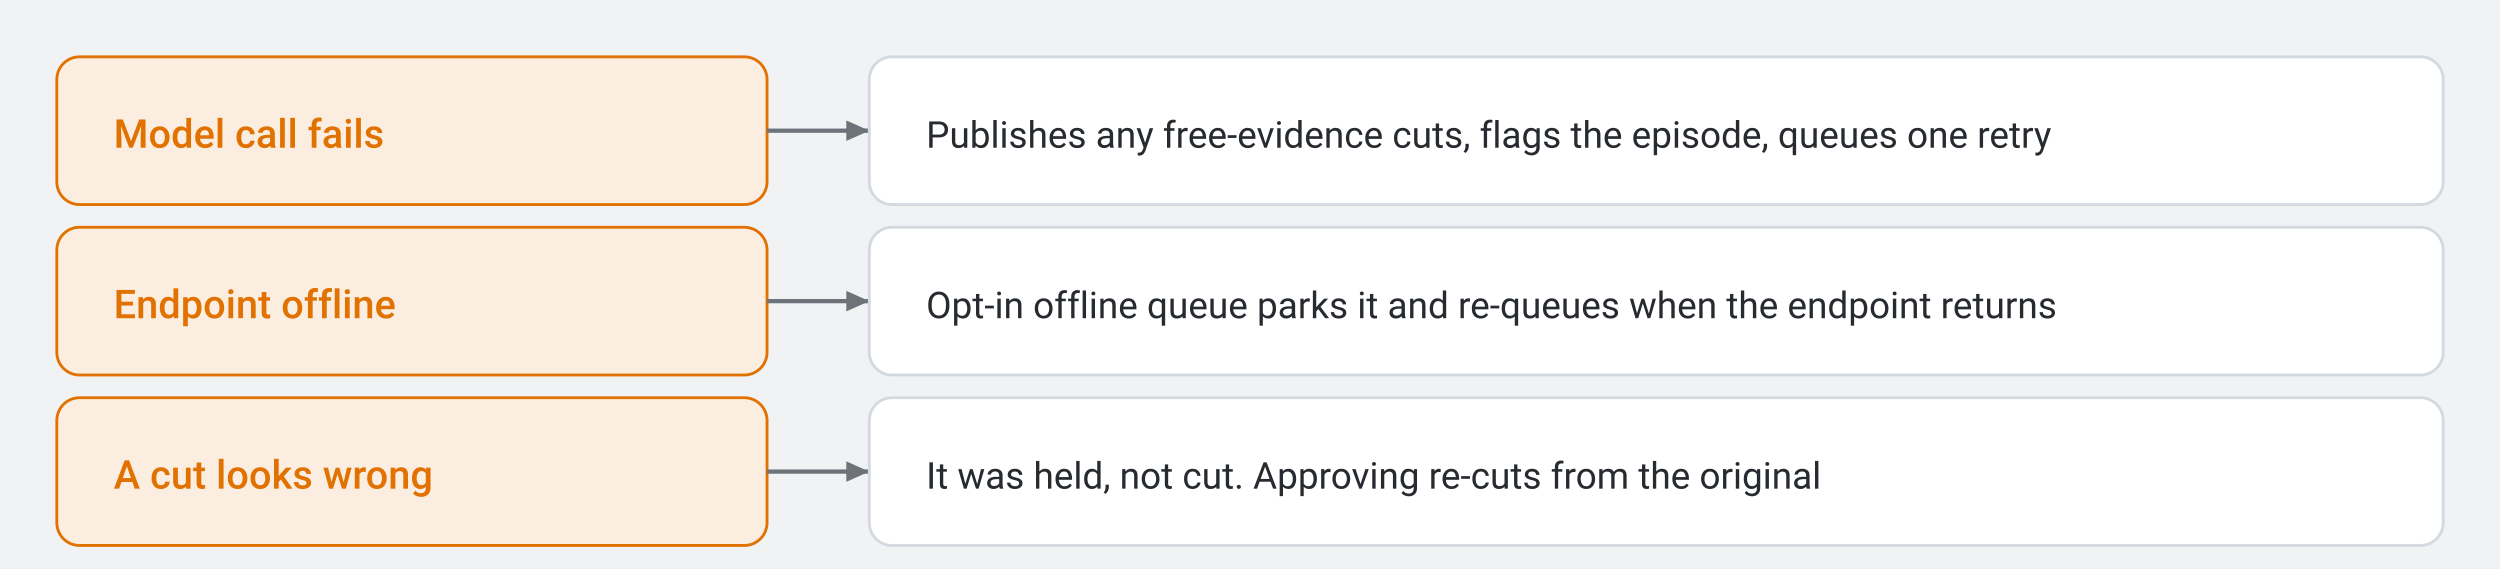
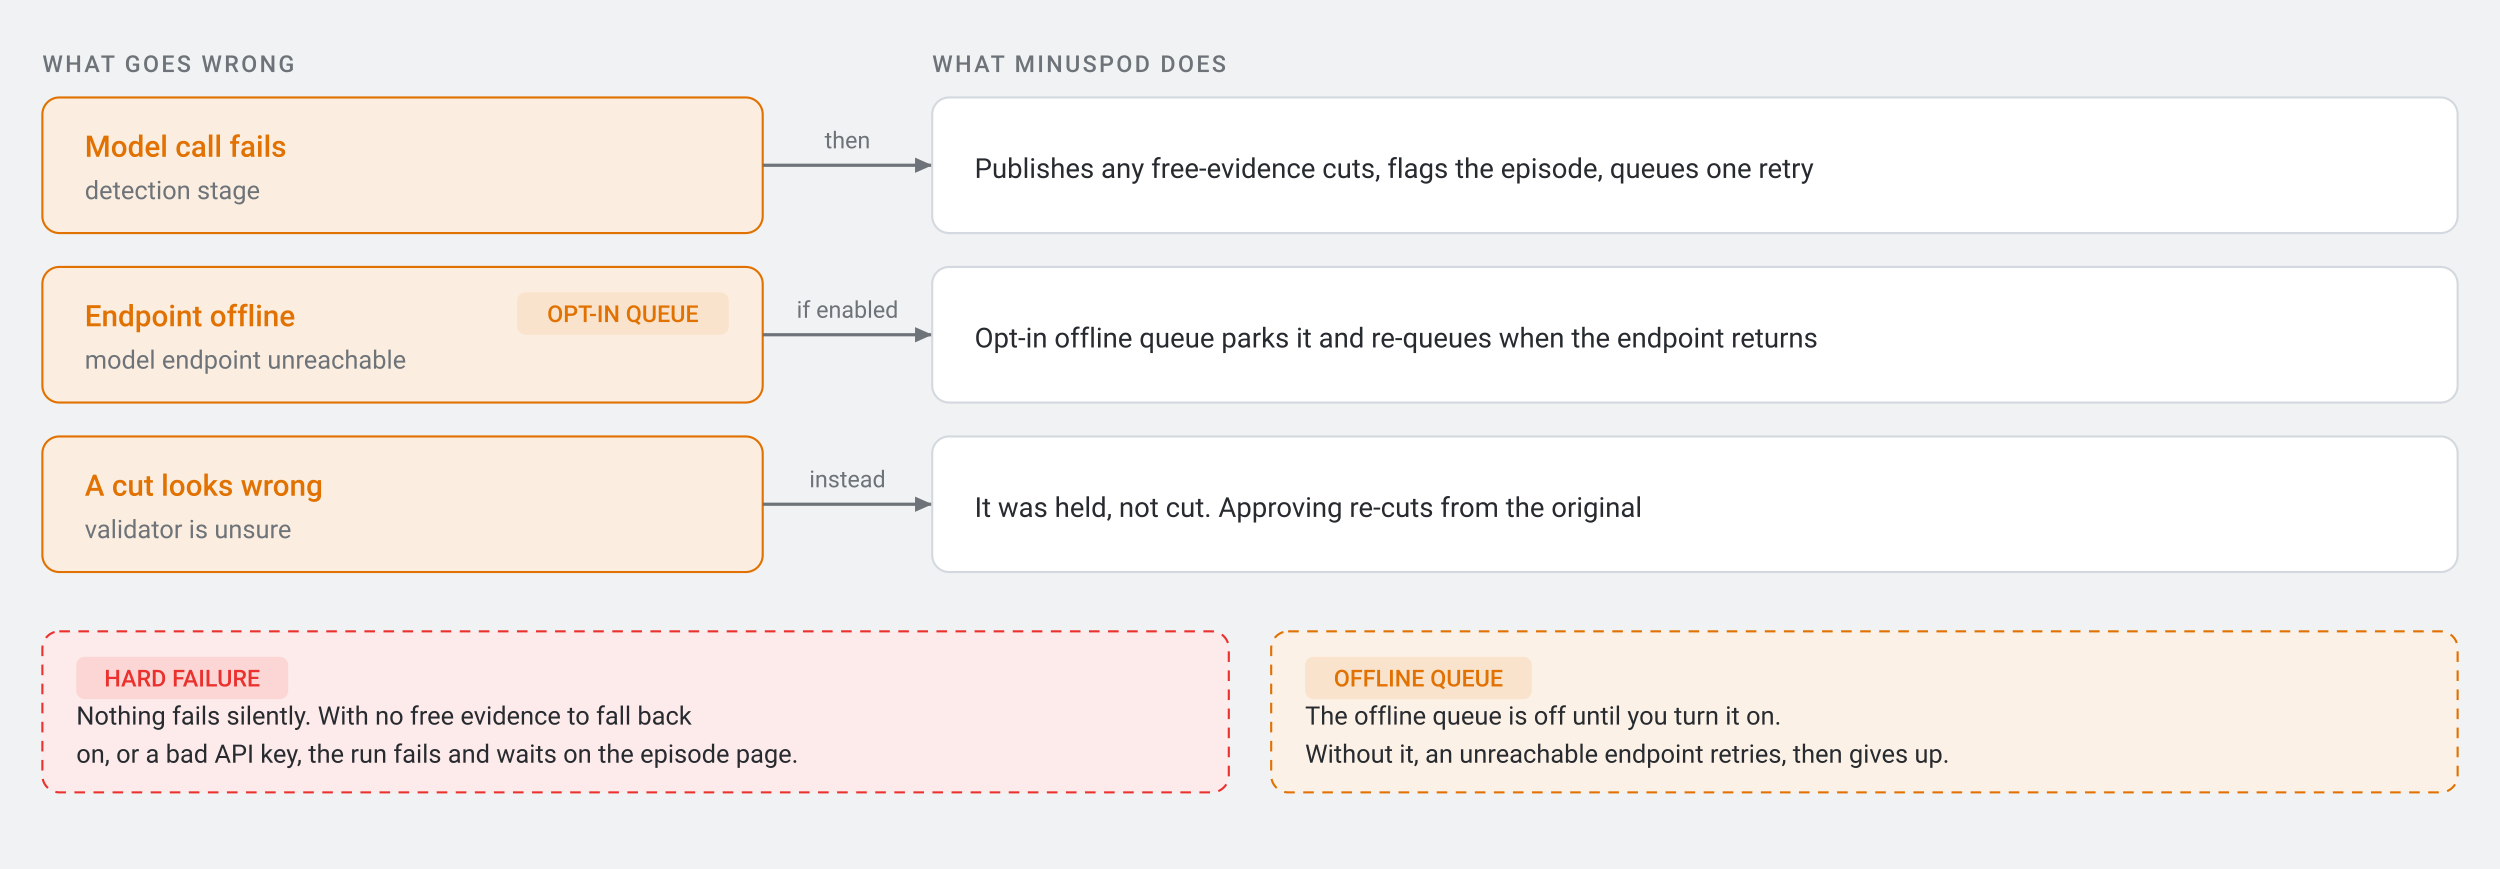
- <svg xmlns="http://www.w3.org/2000/svg" viewBox="0 0 880 200" width="880" height="200" role="img" aria-label="What happens when a stage fails">
+ <svg xmlns="http://www.w3.org/2000/svg" viewBox="0 0 1180 410" width="1180" height="410" role="img" aria-label="What happens when a stage fails">
  <defs>
    <marker id="ar" viewBox="0 0 10 10" refX="9" refY="5" markerWidth="6" markerHeight="6" orient="auto-start-reverse">
      <path d="M 0 1 L 9 5 L 0 9 z" fill="#6D7378" />
    </marker>
    <marker id="arp" viewBox="0 0 10 10" refX="9" refY="5" markerWidth="6" markerHeight="6" orient="auto-start-reverse">
      <path d="M 0 1 L 9 5 L 0 9 z" fill="#279BBE" />
    </marker>
    <pattern id="hatch" width="7" height="7" patternTransform="rotate(45)" patternUnits="userSpaceOnUse">
      <line x1="0" y1="0" x2="0" y2="7" stroke="#EA312E" stroke-width="2" opacity="0.28" />
    </pattern>
    <pattern id="hatchq" width="7" height="7" patternTransform="rotate(45)" patternUnits="userSpaceOnUse">
      <line x1="0" y1="0" x2="0" y2="7" stroke="#6D7378" stroke-width="2" opacity="0.20" />
    </pattern>
  </defs>
-   <rect width="880" height="200" fill="#F0F2F4" />
-   <rect x="20" y="20" width="250" height="52" rx="8" fill="#FBEEE0" stroke="#E17100" stroke-width="1" />
-   <text x="40" y="52" font-family="Roboto, -apple-system, BlinkMacSystemFont, 'Segoe UI', sans-serif" font-size="14" font-weight="500" fill="#E17100" text-anchor="start">Model call fails</text>
-   <path d="M 270 46 L 306 46" stroke="#6D7378" stroke-width="1.5" fill="none" marker-end="url(#ar)" />
-   <rect x="306" y="20" width="554" height="52" rx="8" fill="#FFFFFF" stroke="#D3D9DE" stroke-width="1" />
-   <text x="326" y="52" font-family="Roboto, -apple-system, BlinkMacSystemFont, 'Segoe UI', sans-serif" font-size="13" font-weight="400" fill="#272B30" text-anchor="start">Publishes any free-evidence cuts, flags the episode, queues one retry</text>
-   <rect x="20" y="80" width="250" height="52" rx="8" fill="#FBEEE0" stroke="#E17100" stroke-width="1" />
-   <text x="40" y="112" font-family="Roboto, -apple-system, BlinkMacSystemFont, 'Segoe UI', sans-serif" font-size="14" font-weight="500" fill="#E17100" text-anchor="start">Endpoint offline</text>
-   <path d="M 270 106 L 306 106" stroke="#6D7378" stroke-width="1.5" fill="none" marker-end="url(#ar)" />
-   <rect x="306" y="80" width="554" height="52" rx="8" fill="#FFFFFF" stroke="#D3D9DE" stroke-width="1" />
-   <text x="326" y="112" font-family="Roboto, -apple-system, BlinkMacSystemFont, 'Segoe UI', sans-serif" font-size="13" font-weight="400" fill="#272B30" text-anchor="start">Opt-in offline queue parks it and re-queues when the endpoint returns</text>
-   <rect x="20" y="140" width="250" height="52" rx="8" fill="#FBEEE0" stroke="#E17100" stroke-width="1" />
-   <text x="40" y="172" font-family="Roboto, -apple-system, BlinkMacSystemFont, 'Segoe UI', sans-serif" font-size="14" font-weight="500" fill="#E17100" text-anchor="start">A cut looks wrong</text>
-   <path d="M 270 166 L 306 166" stroke="#6D7378" stroke-width="1.5" fill="none" marker-end="url(#ar)" />
-   <rect x="306" y="140" width="554" height="52" rx="8" fill="#FFFFFF" stroke="#D3D9DE" stroke-width="1" />
-   <text x="326" y="172" font-family="Roboto, -apple-system, BlinkMacSystemFont, 'Segoe UI', sans-serif" font-size="13" font-weight="400" fill="#272B30" text-anchor="start">It was held, not cut. Approving re-cuts from the original</text>
+   <rect width="1180" height="410" fill="#F0F2F4" />
+   <text x="20" y="34" font-family="Roboto, -apple-system, BlinkMacSystemFont, 'Segoe UI', sans-serif" font-size="11" font-weight="500" fill="#6D7378" text-anchor="start" letter-spacing="0.1em">WHAT GOES WRONG</text>
+   <text x="440" y="34" font-family="Roboto, -apple-system, BlinkMacSystemFont, 'Segoe UI', sans-serif" font-size="11" font-weight="500" fill="#6D7378" text-anchor="start" letter-spacing="0.1em">WHAT MINUSPOD DOES</text>
+   <rect x="20" y="46" width="340" height="64" rx="8" fill="#FBEEE0" stroke="#E17100" stroke-width="1" />
+   <text x="40" y="74" font-family="Roboto, -apple-system, BlinkMacSystemFont, 'Segoe UI', sans-serif" font-size="14" font-weight="500" fill="#E17100" text-anchor="start">Model call fails</text>
+   <text x="40" y="94" font-family="Roboto, -apple-system, BlinkMacSystemFont, 'Segoe UI', sans-serif" font-size="12" font-weight="400" fill="#6D7378" text-anchor="start">detection stage</text>
+   <path d="M 360 78 L 440 78" stroke="#6D7378" stroke-width="1.5" fill="none" marker-end="url(#ar)" />
+   <text x="400" y="70" font-family="Roboto, -apple-system, BlinkMacSystemFont, 'Segoe UI', sans-serif" font-size="11" font-weight="400" fill="#6D7378" text-anchor="middle">then</text>
+   <rect x="440" y="46" width="720" height="64" rx="8" fill="#FFFFFF" stroke="#D3D9DE" stroke-width="1" />
+   <text x="460" y="84" font-family="Roboto, -apple-system, BlinkMacSystemFont, 'Segoe UI', sans-serif" font-size="13" font-weight="400" fill="#272B30" text-anchor="start">Publishes any free-evidence cuts, flags the episode, queues one retry</text>
+   <rect x="20" y="126" width="340" height="64" rx="8" fill="#FBEEE0" stroke="#E17100" stroke-width="1" />
+   <text x="40" y="154" font-family="Roboto, -apple-system, BlinkMacSystemFont, 'Segoe UI', sans-serif" font-size="14" font-weight="500" fill="#E17100" text-anchor="start">Endpoint offline</text>
+   <text x="40" y="174" font-family="Roboto, -apple-system, BlinkMacSystemFont, 'Segoe UI', sans-serif" font-size="12" font-weight="400" fill="#6D7378" text-anchor="start">model endpoint unreachable</text>
+   <rect x="244" y="138" width="100" height="20" rx="4" fill="#F9E3CC" stroke="none" stroke-width="0" />
+   <text x="294.0" y="152" font-family="Roboto, -apple-system, BlinkMacSystemFont, 'Segoe UI', sans-serif" font-size="11" font-weight="500" fill="#E17100" text-anchor="middle">OPT-IN QUEUE</text>
+   <path d="M 360 158 L 440 158" stroke="#6D7378" stroke-width="1.5" fill="none" marker-end="url(#ar)" />
+   <text x="400" y="150" font-family="Roboto, -apple-system, BlinkMacSystemFont, 'Segoe UI', sans-serif" font-size="11" font-weight="400" fill="#6D7378" text-anchor="middle">if enabled</text>
+   <rect x="440" y="126" width="720" height="64" rx="8" fill="#FFFFFF" stroke="#D3D9DE" stroke-width="1" />
+   <text x="460" y="164" font-family="Roboto, -apple-system, BlinkMacSystemFont, 'Segoe UI', sans-serif" font-size="13" font-weight="400" fill="#272B30" text-anchor="start">Opt-in offline queue parks it and re-queues when the endpoint returns</text>
+   <rect x="20" y="206" width="340" height="64" rx="8" fill="#FBEEE0" stroke="#E17100" stroke-width="1" />
+   <text x="40" y="234" font-family="Roboto, -apple-system, BlinkMacSystemFont, 'Segoe UI', sans-serif" font-size="14" font-weight="500" fill="#E17100" text-anchor="start">A cut looks wrong</text>
+   <text x="40" y="254" font-family="Roboto, -apple-system, BlinkMacSystemFont, 'Segoe UI', sans-serif" font-size="12" font-weight="400" fill="#6D7378" text-anchor="start">validator is unsure</text>
+   <path d="M 360 238 L 440 238" stroke="#6D7378" stroke-width="1.5" fill="none" marker-end="url(#ar)" />
+   <text x="400" y="230" font-family="Roboto, -apple-system, BlinkMacSystemFont, 'Segoe UI', sans-serif" font-size="11" font-weight="400" fill="#6D7378" text-anchor="middle">instead</text>
+   <rect x="440" y="206" width="720" height="64" rx="8" fill="#FFFFFF" stroke="#D3D9DE" stroke-width="1" />
+   <text x="460" y="244" font-family="Roboto, -apple-system, BlinkMacSystemFont, 'Segoe UI', sans-serif" font-size="13" font-weight="400" fill="#272B30" text-anchor="start">It was held, not cut. Approving re-cuts from the original</text>
+   <rect x="20" y="298" width="560" height="76" rx="8" fill="#FDEAEA" stroke="#EA312E" stroke-width="1" stroke-dasharray="5 4" />
+   <rect x="36" y="310" width="100" height="20" rx="4" fill="#FBD6D5" stroke="none" stroke-width="0" />
+   <text x="86.0" y="324" font-family="Roboto, -apple-system, BlinkMacSystemFont, 'Segoe UI', sans-serif" font-size="11" font-weight="500" fill="#EA312E" text-anchor="middle">HARD FAILURE</text>
+   <text x="36" y="342" font-family="Roboto, -apple-system, BlinkMacSystemFont, 'Segoe UI', sans-serif" font-size="12" font-weight="400" fill="#272B30" text-anchor="start">Nothing fails silently. With no free evidence to fall back</text>
+   <text x="36" y="360" font-family="Roboto, -apple-system, BlinkMacSystemFont, 'Segoe UI', sans-serif" font-size="12" font-weight="400" fill="#272B30" text-anchor="start">on, or a bad API key, the run fails and waits on the episode page.</text>
+   <rect x="600" y="298" width="560" height="76" rx="8" fill="#FCF1E6" stroke="#E17100" stroke-width="1" stroke-dasharray="5 4" />
+   <rect x="616" y="310" width="107" height="20" rx="4" fill="#F9E3CC" stroke="none" stroke-width="0" />
+   <text x="669.5" y="324" font-family="Roboto, -apple-system, BlinkMacSystemFont, 'Segoe UI', sans-serif" font-size="11" font-weight="500" fill="#E17100" text-anchor="middle">OFFLINE QUEUE</text>
+   <text x="616" y="342" font-family="Roboto, -apple-system, BlinkMacSystemFont, 'Segoe UI', sans-serif" font-size="12" font-weight="400" fill="#272B30" text-anchor="start">The offline queue is off until you turn it on.</text>
+   <text x="616" y="360" font-family="Roboto, -apple-system, BlinkMacSystemFont, 'Segoe UI', sans-serif" font-size="12" font-weight="400" fill="#272B30" text-anchor="start">Without it, an unreachable endpoint retries, then gives up.</text>
</svg>
